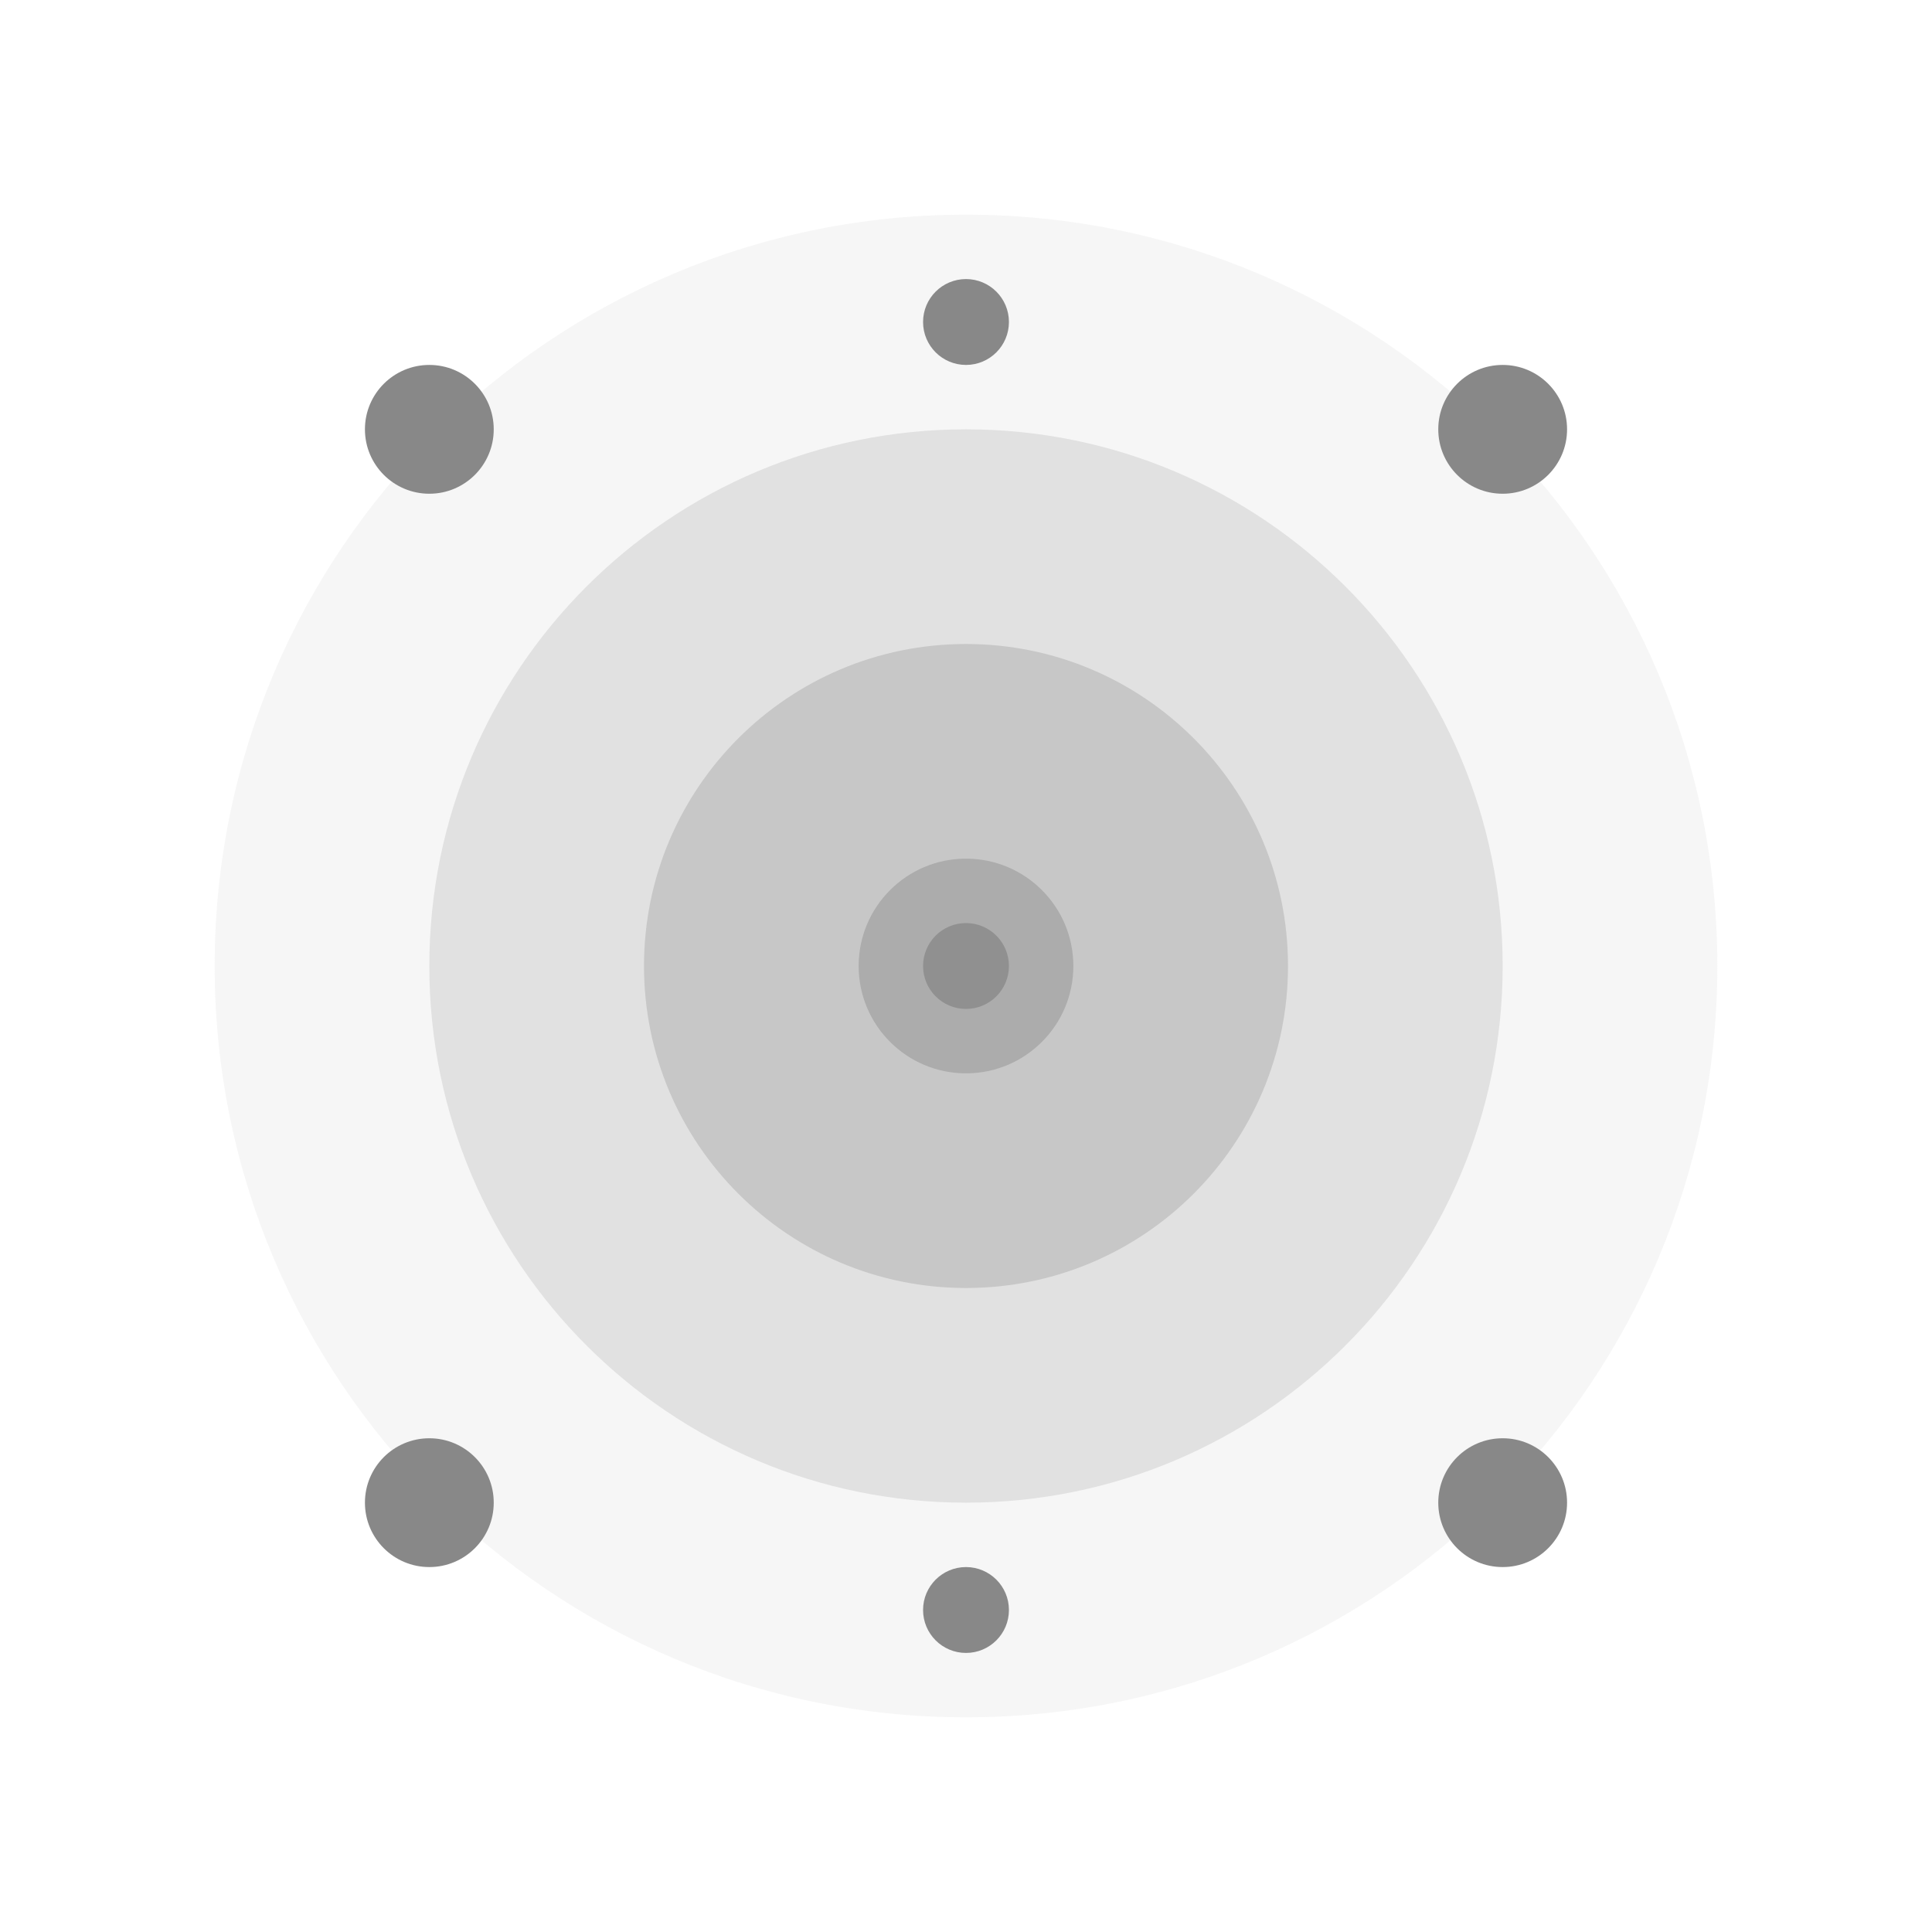
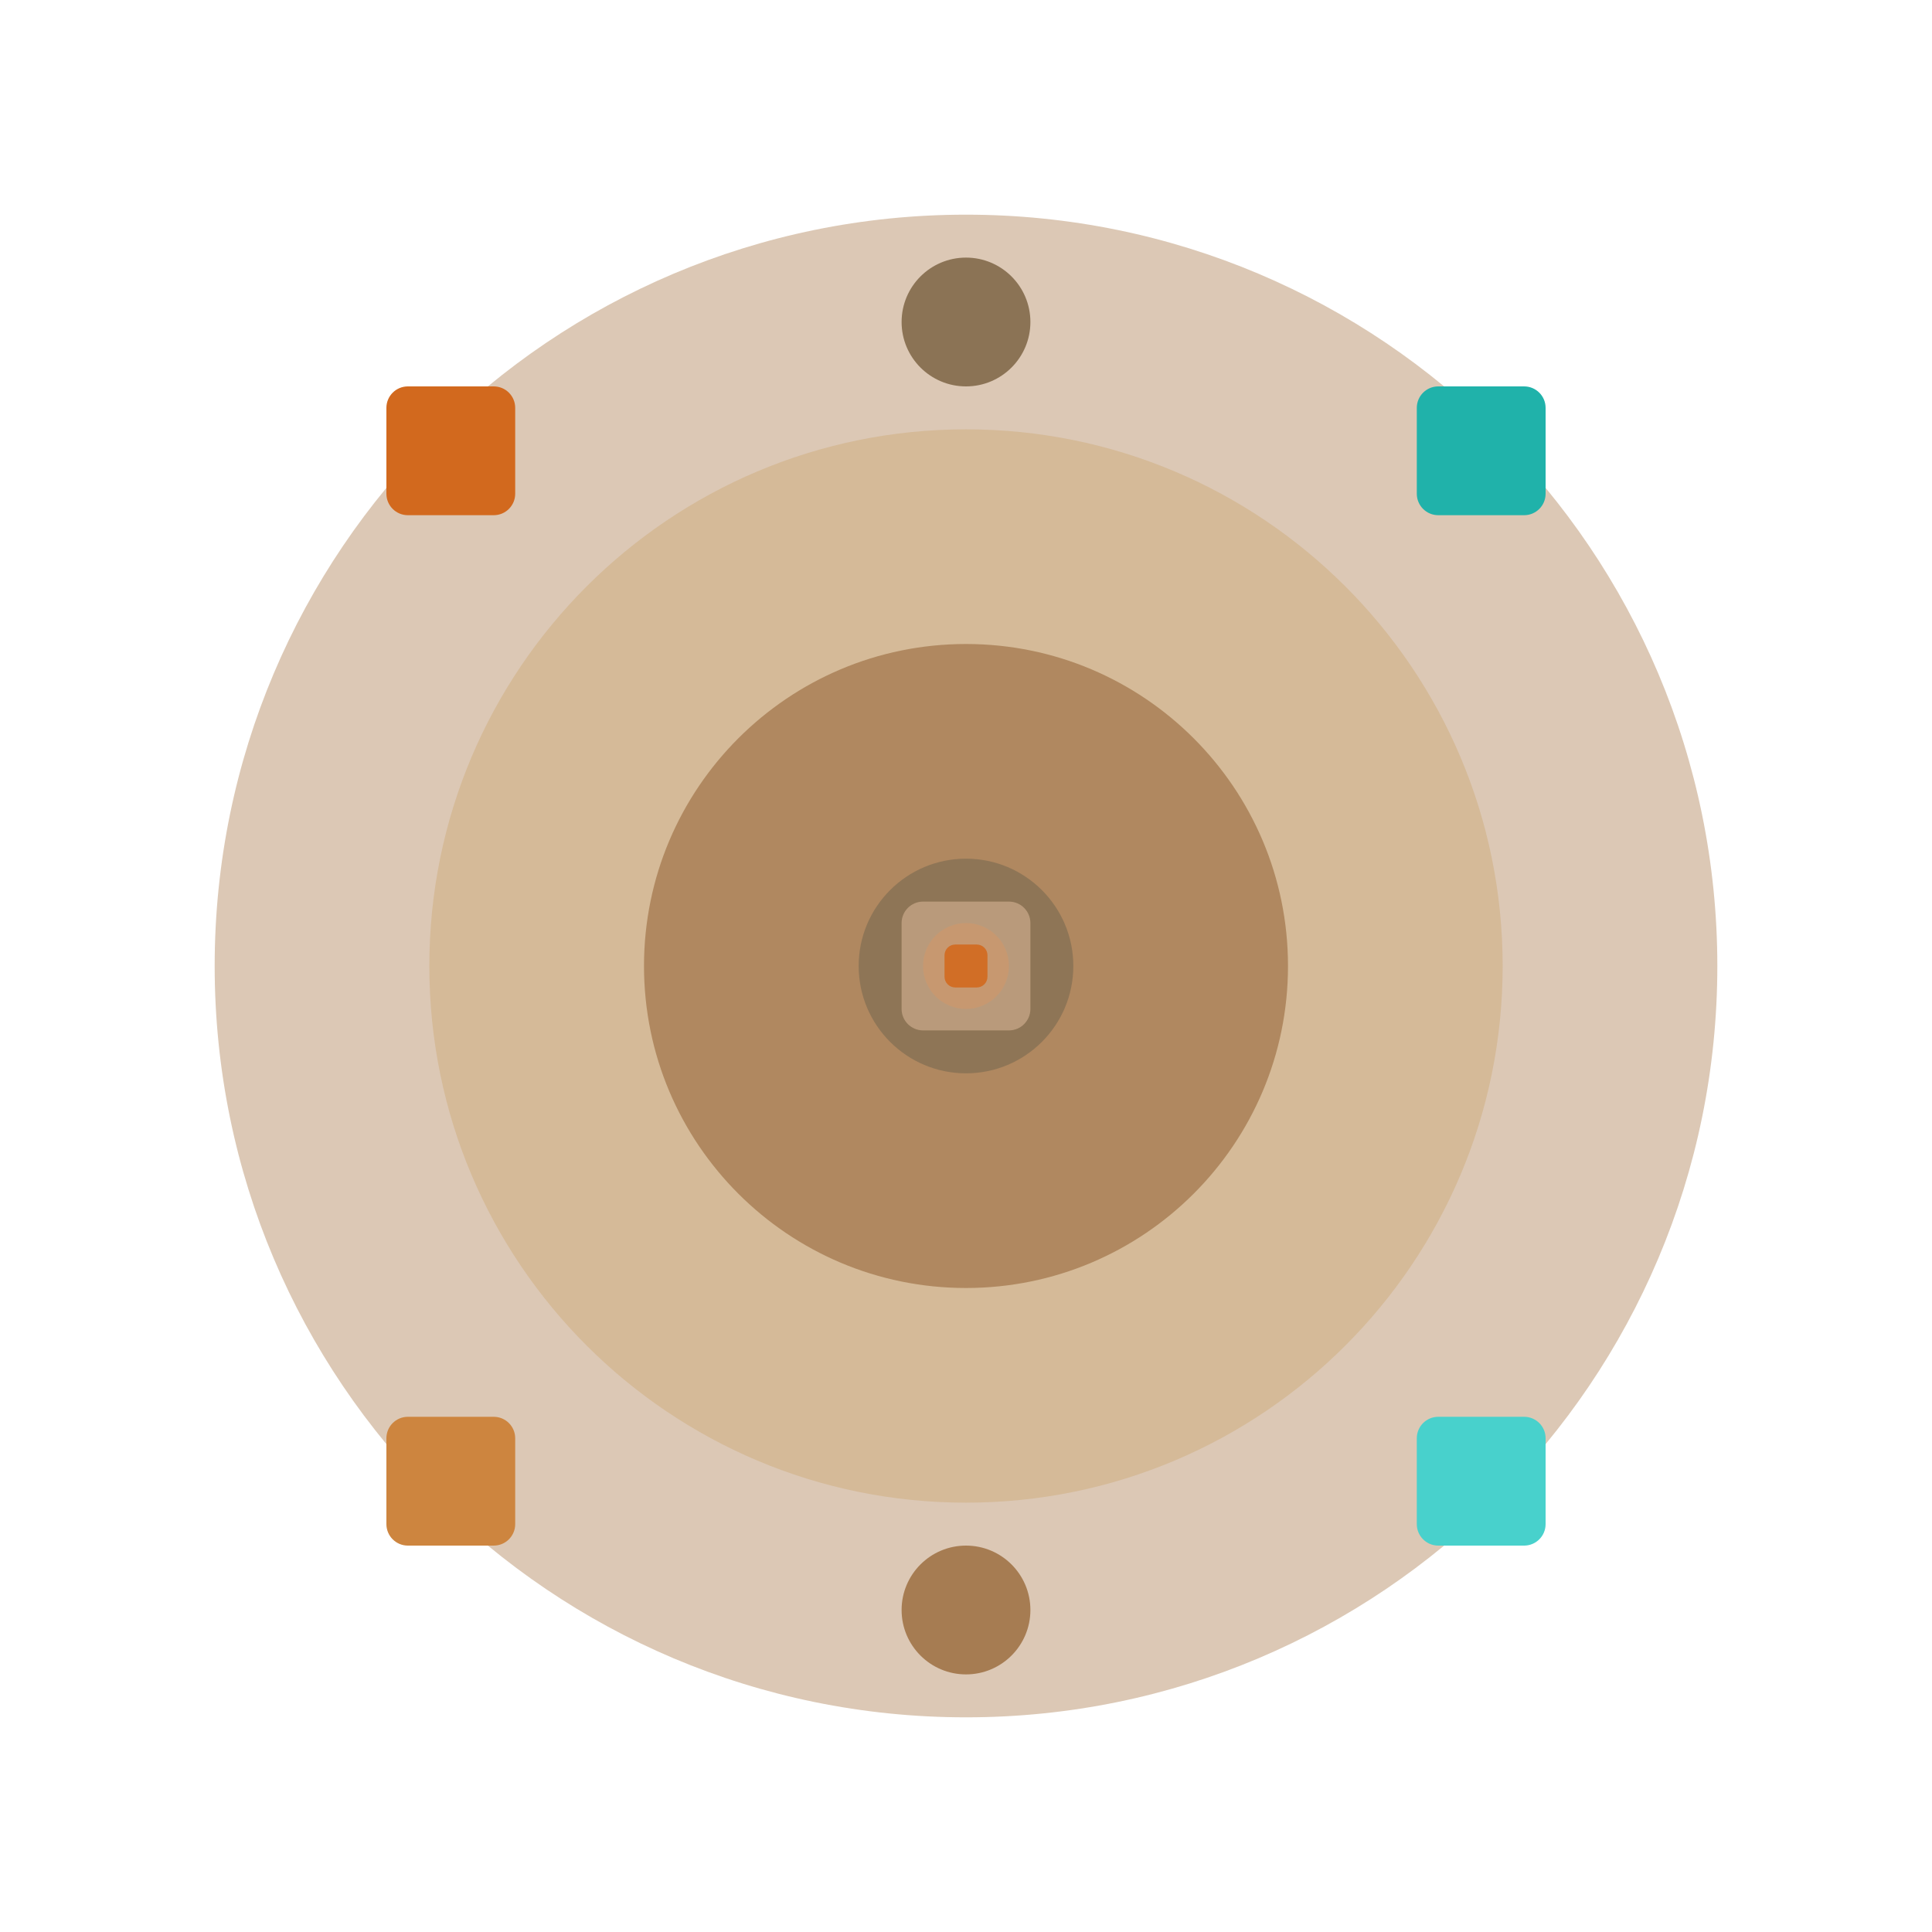
<svg xmlns="http://www.w3.org/2000/svg" width="90" height="90" viewBox="0 0 90 90">
  <defs>
    <style>
      .layer {
        animation: breathe 120s ease-in-out infinite;
      }
      .layer:nth-child(1) { animation-delay: 0s; }
      .layer:nth-child(2) { animation-delay: -24s; }
      .layer:nth-child(3) { animation-delay: -48s; }
      .layer:nth-child(4) { animation-delay: -72s; }
      .layer:nth-child(5) { animation-delay: -96s; }
      
      .dot {
        animation: pulse 120s ease-in-out infinite;
      }
      .dot:nth-child(1) { animation-delay: 0s; }
      .dot:nth-child(2) { animation-delay: -20s; }
      .dot:nth-child(3) { animation-delay: -40s; }
      .dot:nth-child(4) { animation-delay: -60s; }
      .dot:nth-child(5) { animation-delay: -80s; }
      .dot:nth-child(6) { animation-delay: -100s; }
      
      @keyframes breathe {
        0%, 100% { 
          transform: scale(1) rotate(0deg);
          opacity: 0.8;
        }
        50% { 
          transform: scale(1.1) rotate(180deg);
          opacity: 0.4;
        }
      }
      
      @keyframes pulse {
        0%, 100% { 
          opacity: 0.3;
          transform: scale(0.8);
        }
        50% { 
          opacity: 0.9;
          transform: scale(1.2);
        }
      }
    </style>
  </defs>
-   <circle class="layer" cx="45" cy="45" r="35" fill="#f0f0f0" opacity="0.6" />
-   <circle class="layer" cx="45" cy="45" r="25" fill="#d8d8d8" opacity="0.7" />
-   <circle class="layer" cx="45" cy="45" r="15" fill="#c0c0c0" opacity="0.8" />
-   <circle class="layer" cx="45" cy="45" r="5" fill="#a8a8a8" opacity="0.9" />
-   <circle class="layer" cx="45" cy="45" r="2" fill="#909090" opacity="1" />
-   <circle class="dot" cx="20" cy="20" r="3" fill="#888" />
-   <circle class="dot" cx="70" cy="20" r="3" fill="#888" />
-   <circle class="dot" cx="20" cy="70" r="3" fill="#888" />
-   <circle class="dot" cx="70" cy="70" r="3" fill="#888" />
-   <circle class="dot" cx="45" cy="15" r="2" fill="#888" />
-   <circle class="dot" cx="45" cy="75" r="2" fill="#888" />
+   <circle class="layer" cx="45" cy="45" r="35" fill="#C4A484" opacity="0.6" />
+   <circle class="layer" cx="45" cy="45" r="25" fill="#D2B48C" opacity="0.7" />
+   <circle class="layer" cx="45" cy="45" r="15" fill="#A67C52" opacity="0.8" />
+   <circle class="layer" cx="45" cy="45" r="5" fill="#8B7355" opacity="0.9" />
+   <circle class="layer" cx="45" cy="45" r="2" fill="#D2691E" opacity="1" />
+   <rect class="dot" x="18" y="18" width="6" height="6" rx="1" fill="#D2691E" />
+   <rect class="dot" x="66" y="18" width="6" height="6" rx="1" fill="#20B2AA" />
+   <rect class="dot" x="18" y="66" width="6" height="6" rx="1" fill="#CD853F" />
+   <rect class="dot" x="66" y="66" width="6" height="6" rx="1" fill="#48D1CC" />
+   <circle class="dot" cx="45" cy="15" r="3" fill="#8B7355" />
+   <circle class="dot" cx="45" cy="75" r="3" fill="#A67C52" />
+   <rect x="42" y="42" width="6" height="6" rx="1" fill="#C4A484" opacity="0.8" />
+   <rect x="44" y="44" width="2" height="2" rx="0.5" fill="#D2691E" opacity="0.9" />
</svg>
